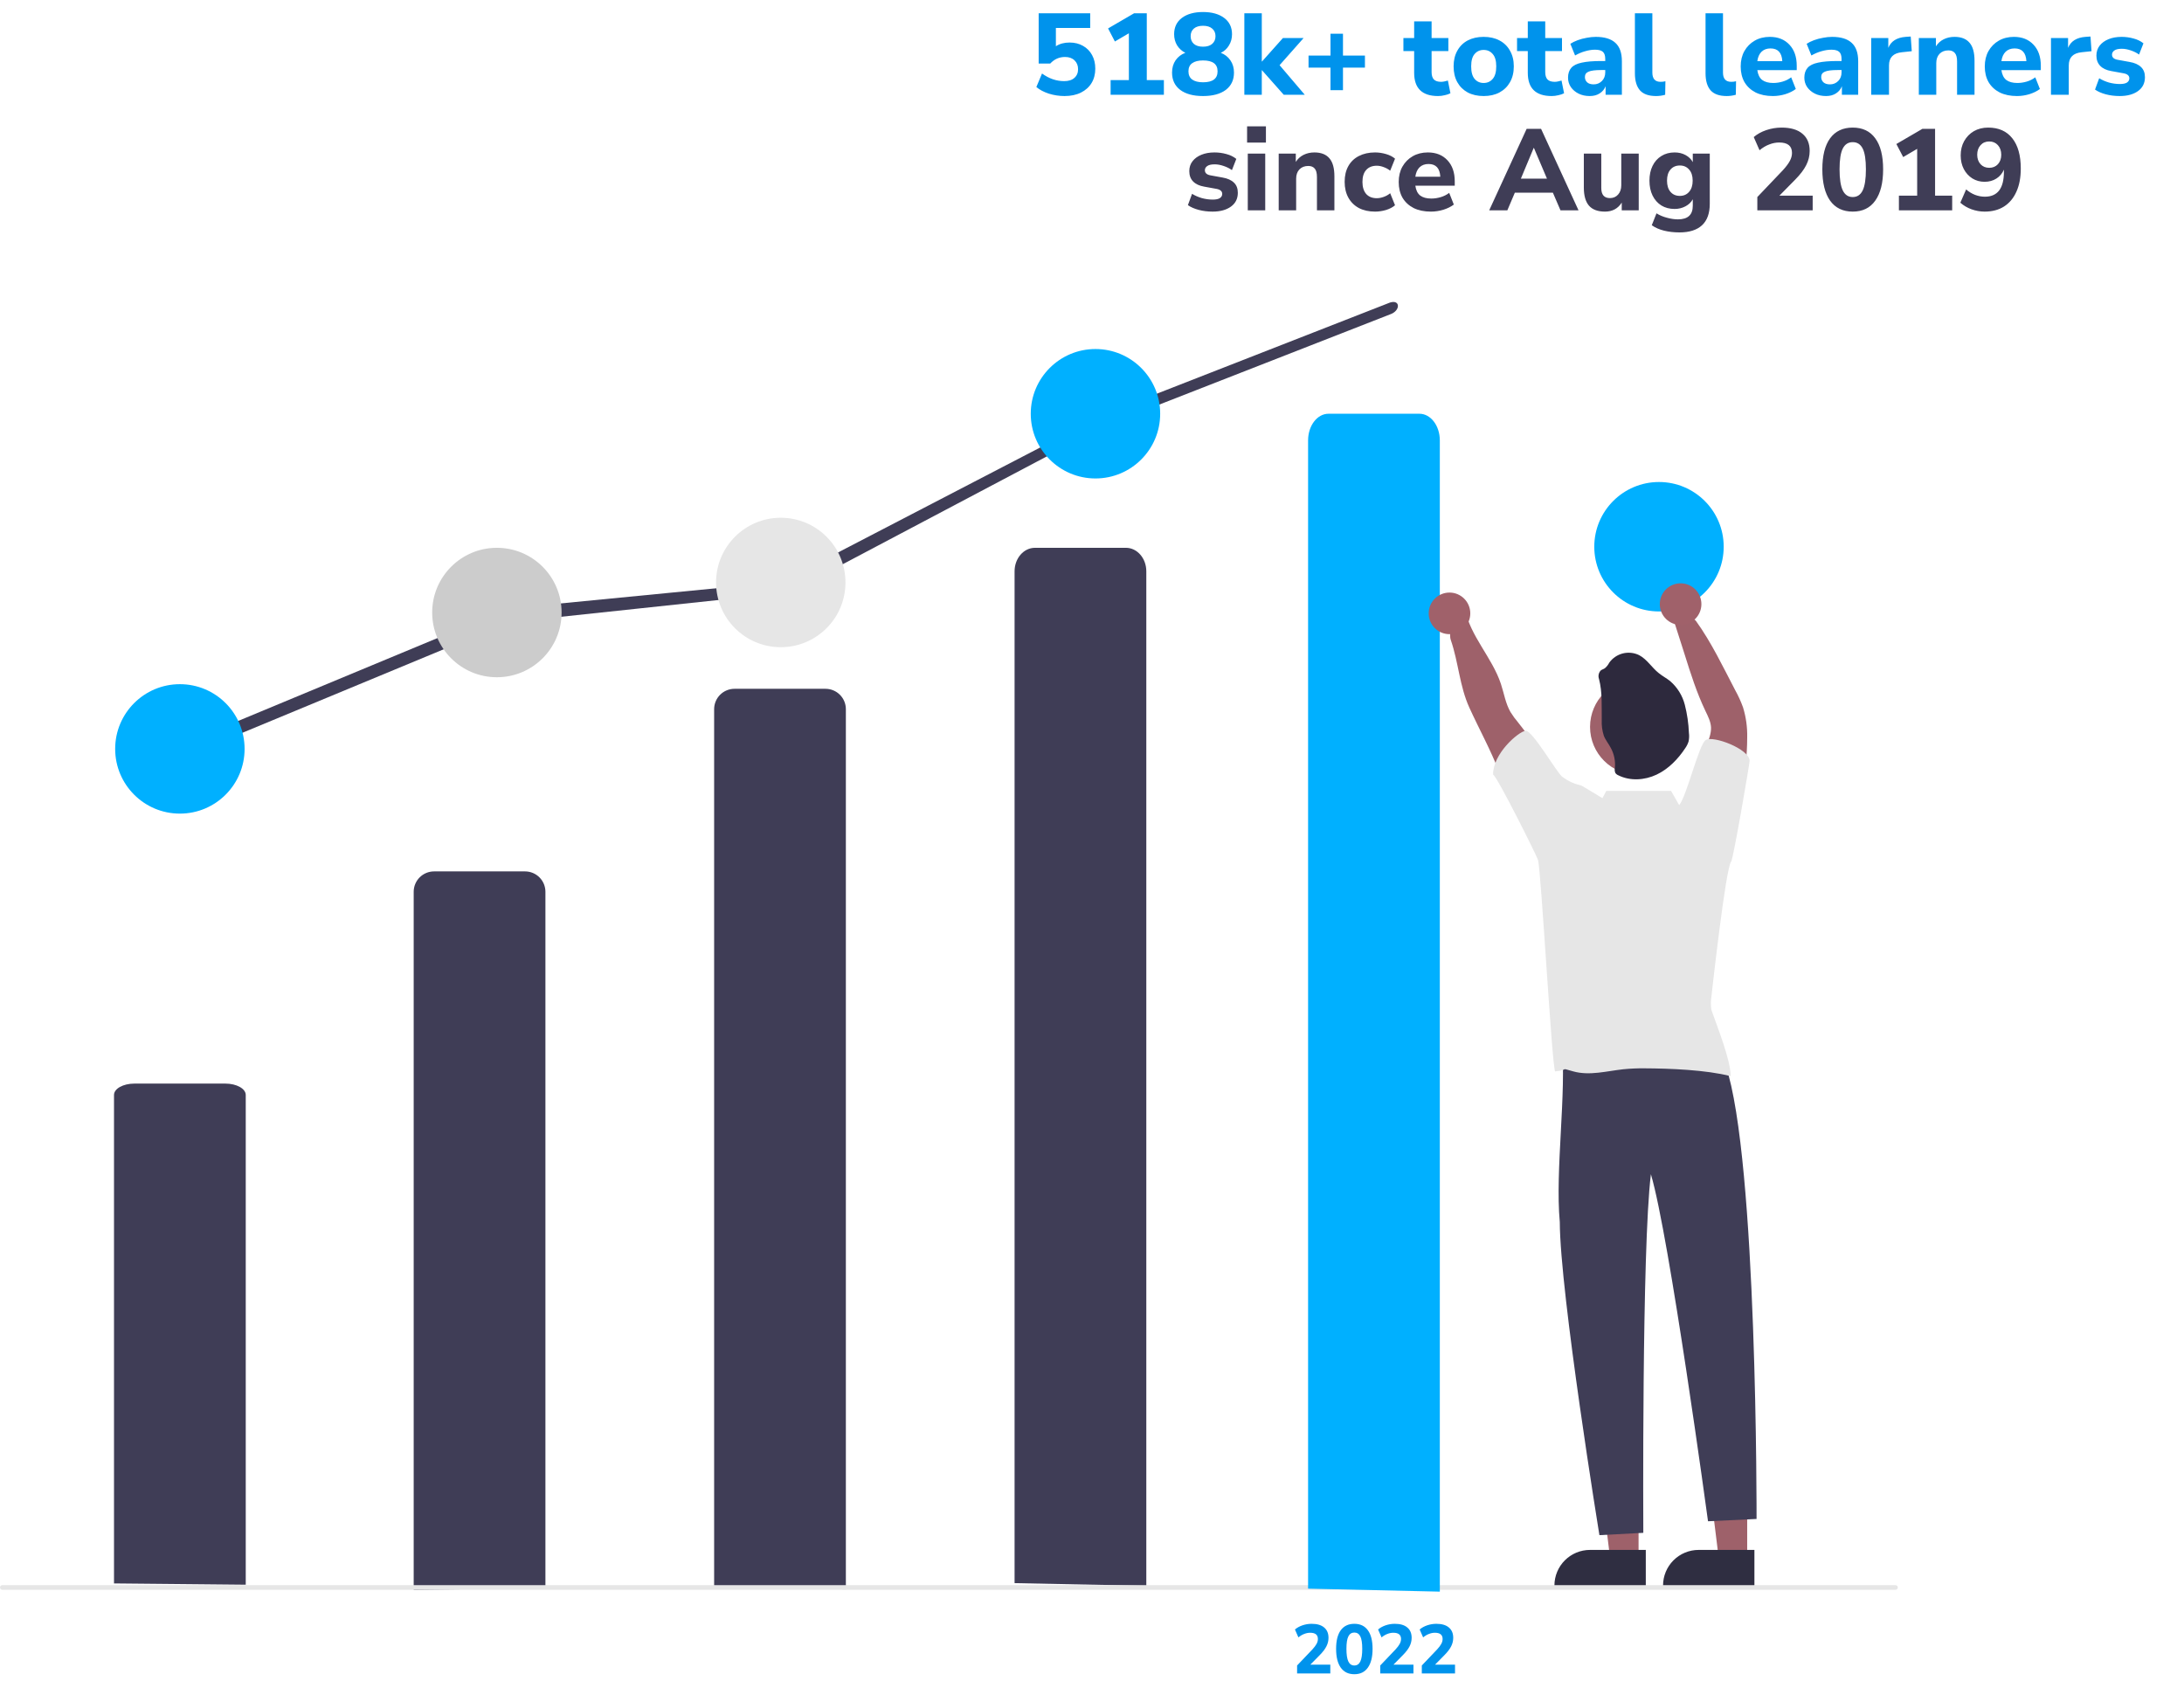
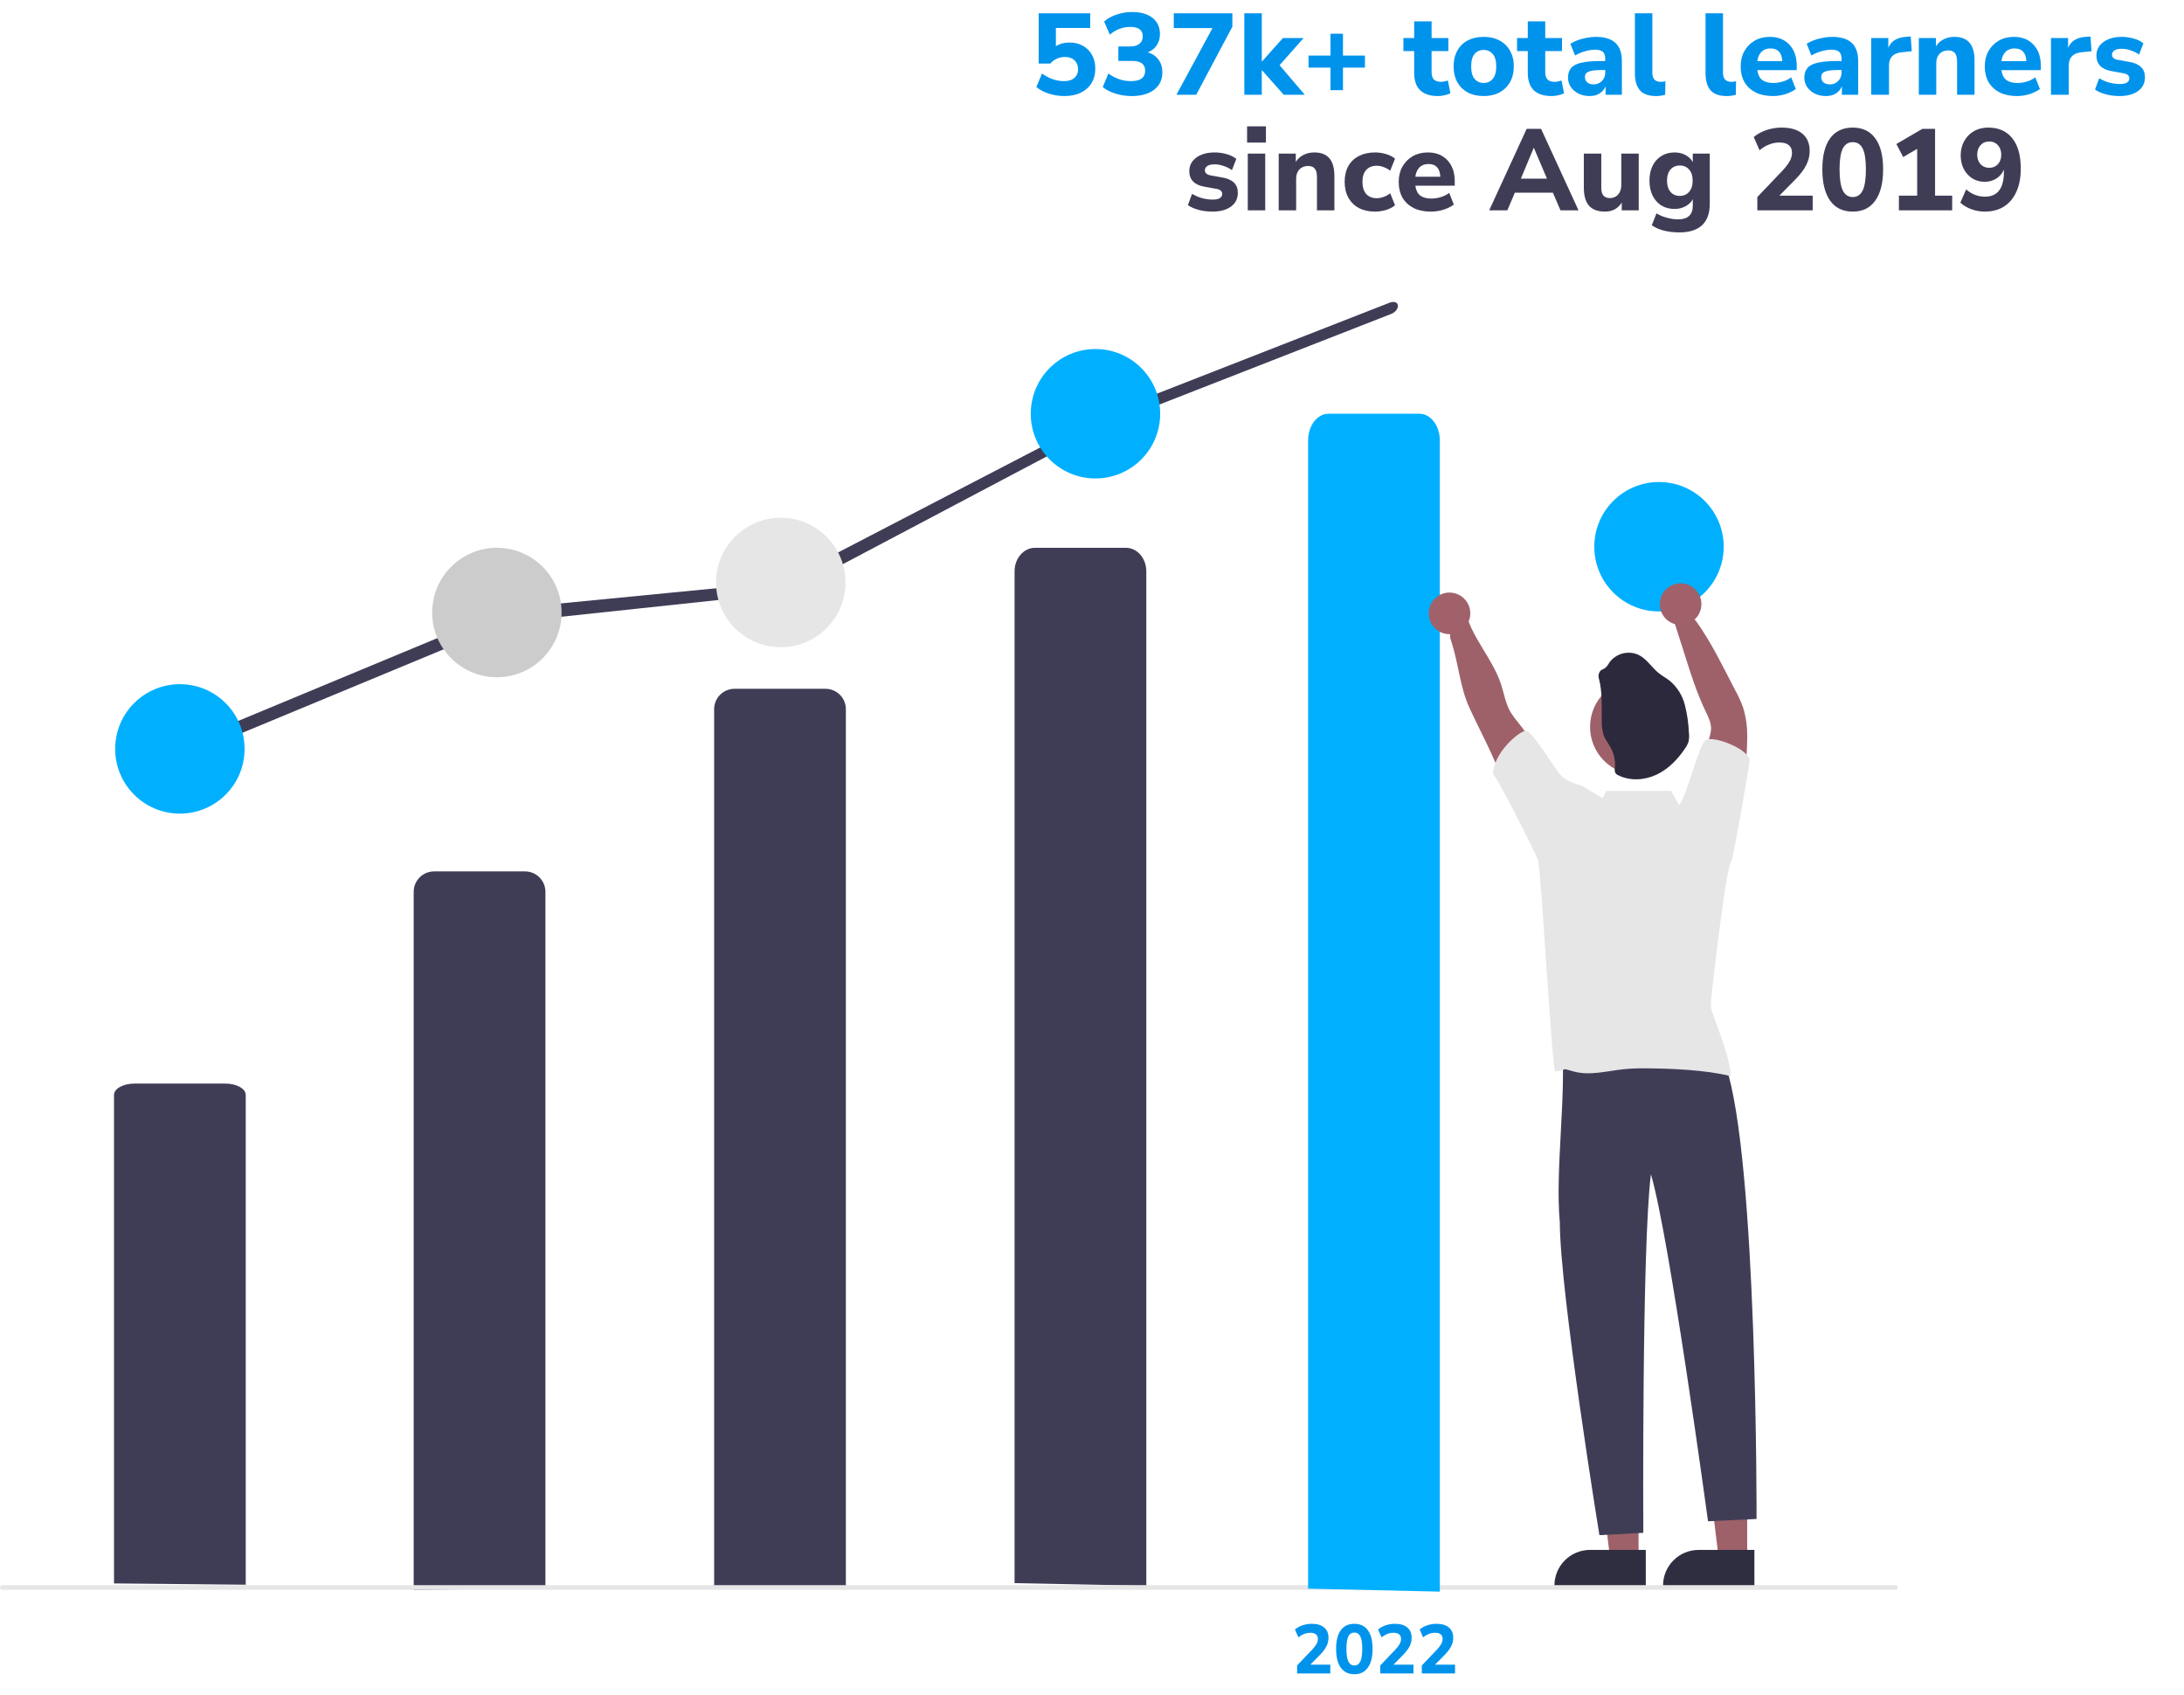
<svg xmlns="http://www.w3.org/2000/svg" width="945" height="733" viewBox="0 0 945 733" fill="none">
-   <path d="M460.624 41.55C458.291 41.55 456.008 41.2 453.774 40.5C451.574 39.767 449.791 38.817 448.424 37.65L450.874 31.8C453.874 34 457.074 35.1 460.474 35.1C462.374 35.1 463.841 34.633 464.874 33.7C465.941 32.767 466.474 31.517 466.474 29.95C466.474 28.35 465.958 27.067 464.924 26.1C463.924 25.133 462.558 24.65 460.824 24.65C458.324 24.65 456.191 25.6 454.424 27.5H449.424V5.75H471.724V12.1H456.874V20C458.508 18.933 460.474 18.4 462.774 18.4C465.008 18.4 466.958 18.883 468.624 19.85C470.291 20.783 471.591 22.1 472.524 23.8C473.458 25.5 473.924 27.467 473.924 29.7C473.924 32.067 473.391 34.133 472.324 35.9C471.258 37.667 469.724 39.05 467.724 40.05C465.724 41.05 463.358 41.55 460.624 41.55ZM480.555 41V34.65H488.455V14.4L482.405 17.95L479.455 12.3L490.705 5.75H496.205V34.65H503.605V41H480.555ZM520.535 41.55C516.335 41.55 513.052 40.667 510.685 38.9C508.318 37.1 507.135 34.6 507.135 31.4C507.135 29.333 507.652 27.55 508.685 26.05C509.752 24.55 511.152 23.483 512.885 22.85C511.418 22.117 510.235 21.05 509.335 19.65C508.468 18.217 508.035 16.6 508.035 14.8C508.035 11.8 509.152 9.45 511.385 7.75C513.652 6.05 516.702 5.2 520.535 5.2C524.368 5.2 527.418 6.05 529.685 7.75C531.952 9.45 533.085 11.8 533.085 14.8C533.085 16.633 532.635 18.267 531.735 19.7C530.868 21.133 529.702 22.183 528.235 22.85C529.968 23.517 531.352 24.6 532.385 26.1C533.418 27.6 533.935 29.367 533.935 31.4C533.935 34.6 532.752 37.1 530.385 38.9C528.018 40.667 524.735 41.55 520.535 41.55ZM520.535 20.2C522.235 20.2 523.552 19.8 524.485 19C525.452 18.167 525.935 17.05 525.935 15.65C525.935 14.25 525.452 13.15 524.485 12.35C523.552 11.55 522.235 11.15 520.535 11.15C518.835 11.15 517.518 11.55 516.585 12.35C515.652 13.15 515.185 14.25 515.185 15.65C515.185 17.05 515.652 18.167 516.585 19C517.518 19.8 518.835 20.2 520.535 20.2ZM520.535 35.6C524.735 35.6 526.835 34.017 526.835 30.85C526.835 27.717 524.735 26.15 520.535 26.15C518.502 26.15 516.935 26.55 515.835 27.35C514.768 28.117 514.235 29.283 514.235 30.85C514.235 32.417 514.768 33.6 515.835 34.4C516.935 35.2 518.502 35.6 520.535 35.6ZM538.416 41V5.75H545.966V26.6H546.066L555.116 16.45H564.066L553.666 28.2L564.566 41H555.466L546.066 30.4H545.966V41H538.416ZM575.696 39V29.25H566.196V24.05H575.696V14.6H581.096V24.05H590.596V29.25H581.096V39H575.696ZM622.243 41.55C615.343 41.55 611.893 38.2 611.893 31.5V22.1H607.243V16.45H611.893V9.25H619.443V16.45H626.693V22.1H619.443V31.2C619.443 32.6 619.76 33.65 620.393 34.35C621.06 35.05 622.11 35.4 623.543 35.4C623.976 35.4 624.426 35.35 624.893 35.25C625.393 35.15 625.926 35.017 626.493 34.85L627.593 40.35C626.893 40.717 626.06 41 625.093 41.2C624.126 41.433 623.176 41.55 622.243 41.55ZM641.964 41.55C639.33 41.55 637.03 41.033 635.064 40C633.13 38.933 631.63 37.45 630.564 35.55C629.497 33.617 628.964 31.333 628.964 28.7C628.964 26.1 629.497 23.85 630.564 21.95C631.63 20.017 633.13 18.533 635.064 17.5C637.03 16.467 639.33 15.95 641.964 15.95C644.597 15.95 646.88 16.467 648.814 17.5C650.78 18.533 652.297 20.017 653.364 21.95C654.464 23.85 655.014 26.1 655.014 28.7C655.014 31.333 654.464 33.617 653.364 35.55C652.297 37.45 650.78 38.933 648.814 40C646.88 41.033 644.597 41.55 641.964 41.55ZM641.964 35.9C643.564 35.9 644.864 35.317 645.864 34.15C646.897 32.983 647.414 31.167 647.414 28.7C647.414 26.267 646.897 24.483 645.864 23.35C644.864 22.183 643.564 21.6 641.964 21.6C640.364 21.6 639.064 22.183 638.064 23.35C637.064 24.483 636.564 26.267 636.564 28.7C636.564 31.167 637.064 32.983 638.064 34.15C639.064 35.317 640.364 35.9 641.964 35.9ZM671.413 41.55C664.513 41.55 661.063 38.2 661.063 31.5V22.1H656.413V16.45H661.063V9.25H668.613V16.45H675.863V22.1H668.613V31.2C668.613 32.6 668.93 33.65 669.563 34.35C670.23 35.05 671.28 35.4 672.713 35.4C673.146 35.4 673.596 35.35 674.063 35.25C674.563 35.15 675.096 35.017 675.663 34.85L676.763 40.35C676.063 40.717 675.23 41 674.263 41.2C673.296 41.433 672.346 41.55 671.413 41.55ZM687.878 41.55C686.044 41.55 684.428 41.2 683.028 40.5C681.628 39.8 680.511 38.85 679.678 37.65C678.878 36.45 678.478 35.1 678.478 33.6C678.478 31.833 678.944 30.417 679.878 29.35C680.811 28.283 682.328 27.533 684.428 27.1C686.528 26.633 689.311 26.4 692.778 26.4H694.578V25.55C694.578 24.083 694.244 23.05 693.578 22.45C692.911 21.817 691.778 21.5 690.178 21.5C688.844 21.5 687.428 21.717 685.928 22.15C684.461 22.55 682.994 23.167 681.528 24L679.478 18.95C680.344 18.383 681.394 17.867 682.628 17.4C683.894 16.933 685.211 16.583 686.578 16.35C687.944 16.083 689.244 15.95 690.478 15.95C694.278 15.95 697.111 16.817 698.978 18.55C700.844 20.25 701.778 22.9 701.778 26.5V41H694.728V37.3C694.228 38.6 693.378 39.633 692.178 40.4C691.011 41.167 689.578 41.55 687.878 41.55ZM689.578 36.5C690.978 36.5 692.161 36.017 693.128 35.05C694.094 34.083 694.578 32.833 694.578 31.3V30.3H692.828C690.261 30.3 688.444 30.533 687.378 31C686.311 31.433 685.778 32.2 685.778 33.3C685.778 34.233 686.094 35 686.728 35.6C687.394 36.2 688.344 36.5 689.578 36.5ZM716.56 41.55C713.393 41.55 711.076 40.733 709.61 39.1C708.143 37.433 707.41 34.967 707.41 31.7V5.75H714.96V31.4C714.96 34.067 716.143 35.4 718.51 35.4C718.876 35.4 719.226 35.383 719.56 35.35C719.926 35.317 720.276 35.25 720.61 35.15L720.51 41C719.243 41.367 717.926 41.55 716.56 41.55ZM747.126 41.55C743.96 41.55 741.643 40.733 740.176 39.1C738.71 37.433 737.976 34.967 737.976 31.7V5.75H745.526V31.4C745.526 34.067 746.71 35.4 749.076 35.4C749.443 35.4 749.793 35.383 750.126 35.35C750.493 35.317 750.843 35.25 751.176 35.15L751.076 41C749.81 41.367 748.493 41.55 747.126 41.55ZM767.132 41.55C764.232 41.55 761.732 41.033 759.632 40C757.566 38.933 755.966 37.45 754.832 35.55C753.732 33.617 753.182 31.35 753.182 28.75C753.182 26.217 753.716 24 754.782 22.1C755.882 20.167 757.366 18.667 759.232 17.6C761.132 16.5 763.316 15.95 765.782 15.95C769.349 15.95 772.182 17.083 774.282 19.35C776.382 21.583 777.432 24.617 777.432 28.45V30.35H760.382C760.649 32.283 761.349 33.7 762.482 34.6C763.649 35.467 765.249 35.9 767.282 35.9C768.616 35.9 769.966 35.7 771.332 35.3C772.699 34.9 773.932 34.283 775.032 33.45L777.032 38.5C775.799 39.433 774.282 40.183 772.482 40.75C770.716 41.283 768.932 41.55 767.132 41.55ZM766.082 20.95C764.482 20.95 763.182 21.433 762.182 22.4C761.216 23.367 760.616 24.717 760.382 26.45H771.182C770.982 22.783 769.282 20.95 766.082 20.95ZM790.124 41.55C788.29 41.55 786.674 41.2 785.274 40.5C783.874 39.8 782.757 38.85 781.924 37.65C781.124 36.45 780.724 35.1 780.724 33.6C780.724 31.833 781.19 30.417 782.124 29.35C783.057 28.283 784.574 27.533 786.674 27.1C788.774 26.633 791.557 26.4 795.024 26.4H796.824V25.55C796.824 24.083 796.49 23.05 795.824 22.45C795.157 21.817 794.024 21.5 792.424 21.5C791.09 21.5 789.674 21.717 788.174 22.15C786.707 22.55 785.24 23.167 783.774 24L781.724 18.95C782.59 18.383 783.64 17.867 784.874 17.4C786.14 16.933 787.457 16.583 788.824 16.35C790.19 16.083 791.49 15.95 792.724 15.95C796.524 15.95 799.357 16.817 801.224 18.55C803.09 20.25 804.024 22.9 804.024 26.5V41H796.974V37.3C796.474 38.6 795.624 39.633 794.424 40.4C793.257 41.167 791.824 41.55 790.124 41.55ZM791.824 36.5C793.224 36.5 794.407 36.017 795.374 35.05C796.34 34.083 796.824 32.833 796.824 31.3V30.3H795.074C792.507 30.3 790.69 30.533 789.624 31C788.557 31.433 788.024 32.2 788.024 33.3C788.024 34.233 788.34 35 788.974 35.6C789.64 36.2 790.59 36.5 791.824 36.5ZM809.656 41V16.45H817.056V20.7C818.223 17.833 820.723 16.25 824.556 15.95L826.756 15.8L827.206 22.15L822.956 22.6C819.223 22.967 817.356 24.867 817.356 28.3V41H809.656ZM830.261 41V16.45H837.661V20.05C838.495 18.717 839.611 17.7 841.011 17C842.411 16.3 843.978 15.95 845.711 15.95C848.611 15.95 850.778 16.8 852.211 18.5C853.645 20.167 854.361 22.75 854.361 26.25V41H846.811V26.6C846.811 24.9 846.495 23.683 845.861 22.95C845.228 22.183 844.295 21.8 843.061 21.8C841.461 21.8 840.178 22.3 839.211 23.3C838.278 24.3 837.811 25.633 837.811 27.3V41H830.261ZM872.748 41.55C869.848 41.55 867.348 41.033 865.248 40C863.181 38.933 861.581 37.45 860.448 35.55C859.348 33.617 858.798 31.35 858.798 28.75C858.798 26.217 859.331 24 860.398 22.1C861.498 20.167 862.981 18.667 864.848 17.6C866.748 16.5 868.931 15.95 871.398 15.95C874.964 15.95 877.798 17.083 879.898 19.35C881.998 21.583 883.048 24.617 883.048 28.45V30.35H865.998C866.264 32.283 866.964 33.7 868.098 34.6C869.264 35.467 870.864 35.9 872.898 35.9C874.231 35.9 875.581 35.7 876.948 35.3C878.314 34.9 879.548 34.283 880.648 33.45L882.648 38.5C881.414 39.433 879.898 40.183 878.098 40.75C876.331 41.283 874.548 41.55 872.748 41.55ZM871.698 20.95C870.098 20.95 868.798 21.433 867.798 22.4C866.831 23.367 866.231 24.717 865.998 26.45H876.798C876.598 22.783 874.898 20.95 871.698 20.95ZM887.439 41V16.45H894.839V20.7C896.006 17.833 898.506 16.25 902.339 15.95L904.539 15.8L904.989 22.15L900.739 22.6C897.006 22.967 895.139 24.867 895.139 28.3V41H887.439ZM917.2 41.55C915.034 41.55 913.017 41.3 911.15 40.8C909.284 40.3 907.734 39.617 906.5 38.75L908.3 33.85C909.534 34.617 910.934 35.233 912.5 35.7C914.1 36.133 915.684 36.35 917.25 36.35C918.65 36.35 919.684 36.133 920.35 35.7C921.017 35.233 921.35 34.633 921.35 33.9C921.35 32.733 920.5 32 918.8 31.7L913.55 30.75C911.45 30.383 909.85 29.633 908.75 28.5C907.65 27.367 907.1 25.883 907.1 24.05C907.1 22.383 907.567 20.95 908.5 19.75C909.434 18.55 910.717 17.617 912.35 16.95C913.984 16.283 915.867 15.95 918 15.95C919.767 15.95 921.484 16.183 923.15 16.65C924.817 17.083 926.25 17.783 927.45 18.75L925.55 23.6C924.55 22.867 923.35 22.267 921.95 21.8C920.584 21.333 919.3 21.1 918.1 21.1C916.6 21.1 915.517 21.35 914.85 21.85C914.184 22.317 913.85 22.917 913.85 23.65C913.85 24.817 914.634 25.55 916.2 25.85L921.45 26.8C923.617 27.167 925.267 27.9 926.4 29C927.534 30.067 928.1 31.533 928.1 33.4C928.1 35.967 927.1 37.967 925.1 39.4C923.1 40.833 920.467 41.55 917.2 41.55Z" fill="#0093EC" />
+   <path d="M460.624 41.55C458.291 41.55 456.008 41.2 453.774 40.5C451.574 39.767 449.791 38.817 448.424 37.65L450.874 31.8C453.874 34 457.074 35.1 460.474 35.1C462.374 35.1 463.841 34.633 464.874 33.7C465.941 32.767 466.474 31.517 466.474 29.95C466.474 28.35 465.958 27.067 464.924 26.1C463.924 25.133 462.558 24.65 460.824 24.65C458.324 24.65 456.191 25.6 454.424 27.5H449.424V5.75H471.724V12.1H456.874V20C458.508 18.933 460.474 18.4 462.774 18.4C465.008 18.4 466.958 18.883 468.624 19.85C470.291 20.783 471.591 22.1 472.524 23.8C473.458 25.5 473.924 27.467 473.924 29.7C473.924 32.067 473.391 34.133 472.324 35.9C471.258 37.667 469.724 39.05 467.724 40.05C465.724 41.05 463.358 41.55 460.624 41.55ZM489.705 41.55C487.238 41.55 484.888 41.2 482.655 40.5C480.421 39.8 478.588 38.85 477.155 37.65L479.605 31.8C482.571 34 485.838 35.1 489.405 35.1C493.471 35.1 495.505 33.583 495.505 30.55C495.505 27.75 493.605 26.35 489.805 26.35H483.905V20.1H489.055C490.721 20.1 492.038 19.717 493.005 18.95C493.971 18.183 494.455 17.117 494.455 15.75C494.455 13.017 492.671 11.65 489.105 11.65C485.771 11.65 482.805 12.767 480.205 15L477.755 9.3C479.221 8 481.021 7 483.155 6.3C485.288 5.567 487.505 5.2 489.805 5.2C493.605 5.2 496.571 6.05 498.705 7.75C500.838 9.45 501.905 11.783 501.905 14.75C501.905 16.583 501.438 18.2 500.505 19.6C499.571 21 498.271 22.017 496.605 22.65C498.605 23.217 500.155 24.267 501.255 25.8C502.388 27.3 502.955 29.117 502.955 31.25C502.955 34.45 501.771 36.967 499.405 38.8C497.038 40.633 493.805 41.55 489.705 41.55ZM509.035 41L524.635 12.15H507.885V5.75H533.235V11.55L517.585 41H509.035ZM538.416 41V5.75H545.966V26.6H546.066L555.116 16.45H564.066L553.666 28.2L564.566 41H555.466L546.066 30.4H545.966V41H538.416ZM575.696 39V29.25H566.196V24.05H575.696V14.6H581.096V24.05H590.596V29.25H581.096V39H575.696ZM622.243 41.55C615.343 41.55 611.893 38.2 611.893 31.5V22.1H607.243V16.45H611.893V9.25H619.443V16.45H626.693V22.1H619.443V31.2C619.443 32.6 619.76 33.65 620.393 34.35C621.06 35.05 622.11 35.4 623.543 35.4C623.976 35.4 624.426 35.35 624.893 35.25C625.393 35.15 625.926 35.017 626.493 34.85L627.593 40.35C626.893 40.717 626.06 41 625.093 41.2C624.126 41.433 623.176 41.55 622.243 41.55ZM641.964 41.55C639.33 41.55 637.03 41.033 635.064 40C633.13 38.933 631.63 37.45 630.564 35.55C629.497 33.617 628.964 31.333 628.964 28.7C628.964 26.1 629.497 23.85 630.564 21.95C631.63 20.017 633.13 18.533 635.064 17.5C637.03 16.467 639.33 15.95 641.964 15.95C644.597 15.95 646.88 16.467 648.814 17.5C650.78 18.533 652.297 20.017 653.364 21.95C654.464 23.85 655.014 26.1 655.014 28.7C655.014 31.333 654.464 33.617 653.364 35.55C652.297 37.45 650.78 38.933 648.814 40C646.88 41.033 644.597 41.55 641.964 41.55ZM641.964 35.9C643.564 35.9 644.864 35.317 645.864 34.15C646.897 32.983 647.414 31.167 647.414 28.7C647.414 26.267 646.897 24.483 645.864 23.35C644.864 22.183 643.564 21.6 641.964 21.6C640.364 21.6 639.064 22.183 638.064 23.35C637.064 24.483 636.564 26.267 636.564 28.7C636.564 31.167 637.064 32.983 638.064 34.15C639.064 35.317 640.364 35.9 641.964 35.9ZM671.413 41.55C664.513 41.55 661.063 38.2 661.063 31.5V22.1H656.413V16.45H661.063V9.25H668.613V16.45H675.863V22.1H668.613V31.2C668.613 32.6 668.93 33.65 669.563 34.35C670.23 35.05 671.28 35.4 672.713 35.4C673.146 35.4 673.596 35.35 674.063 35.25C674.563 35.15 675.096 35.017 675.663 34.85L676.763 40.35C676.063 40.717 675.23 41 674.263 41.2C673.296 41.433 672.346 41.55 671.413 41.55ZM687.878 41.55C686.044 41.55 684.428 41.2 683.028 40.5C681.628 39.8 680.511 38.85 679.678 37.65C678.878 36.45 678.478 35.1 678.478 33.6C678.478 31.833 678.944 30.417 679.878 29.35C680.811 28.283 682.328 27.533 684.428 27.1C686.528 26.633 689.311 26.4 692.778 26.4H694.578V25.55C694.578 24.083 694.244 23.05 693.578 22.45C692.911 21.817 691.778 21.5 690.178 21.5C688.844 21.5 687.428 21.717 685.928 22.15C684.461 22.55 682.994 23.167 681.528 24L679.478 18.95C680.344 18.383 681.394 17.867 682.628 17.4C683.894 16.933 685.211 16.583 686.578 16.35C687.944 16.083 689.244 15.95 690.478 15.95C694.278 15.95 697.111 16.817 698.978 18.55C700.844 20.25 701.778 22.9 701.778 26.5V41H694.728V37.3C694.228 38.6 693.378 39.633 692.178 40.4C691.011 41.167 689.578 41.55 687.878 41.55ZM689.578 36.5C690.978 36.5 692.161 36.017 693.128 35.05C694.094 34.083 694.578 32.833 694.578 31.3V30.3H692.828C690.261 30.3 688.444 30.533 687.378 31C686.311 31.433 685.778 32.2 685.778 33.3C685.778 34.233 686.094 35 686.728 35.6C687.394 36.2 688.344 36.5 689.578 36.5ZM716.56 41.55C713.393 41.55 711.076 40.733 709.61 39.1C708.143 37.433 707.41 34.967 707.41 31.7V5.75H714.96V31.4C714.96 34.067 716.143 35.4 718.51 35.4C718.876 35.4 719.226 35.383 719.56 35.35C719.926 35.317 720.276 35.25 720.61 35.15L720.51 41C719.243 41.367 717.926 41.55 716.56 41.55ZM747.126 41.55C743.96 41.55 741.643 40.733 740.176 39.1C738.71 37.433 737.976 34.967 737.976 31.7V5.75H745.526V31.4C745.526 34.067 746.71 35.4 749.076 35.4C749.443 35.4 749.793 35.383 750.126 35.35C750.493 35.317 750.843 35.25 751.176 35.15L751.076 41C749.81 41.367 748.493 41.55 747.126 41.55ZM767.132 41.55C764.232 41.55 761.732 41.033 759.632 40C757.566 38.933 755.966 37.45 754.832 35.55C753.732 33.617 753.182 31.35 753.182 28.75C753.182 26.217 753.716 24 754.782 22.1C755.882 20.167 757.366 18.667 759.232 17.6C761.132 16.5 763.316 15.95 765.782 15.95C769.349 15.95 772.182 17.083 774.282 19.35C776.382 21.583 777.432 24.617 777.432 28.45V30.35H760.382C760.649 32.283 761.349 33.7 762.482 34.6C763.649 35.467 765.249 35.9 767.282 35.9C768.616 35.9 769.966 35.7 771.332 35.3C772.699 34.9 773.932 34.283 775.032 33.45L777.032 38.5C775.799 39.433 774.282 40.183 772.482 40.75C770.716 41.283 768.932 41.55 767.132 41.55ZM766.082 20.95C764.482 20.95 763.182 21.433 762.182 22.4C761.216 23.367 760.616 24.717 760.382 26.45H771.182C770.982 22.783 769.282 20.95 766.082 20.95ZM790.124 41.55C788.29 41.55 786.674 41.2 785.274 40.5C783.874 39.8 782.757 38.85 781.924 37.65C781.124 36.45 780.724 35.1 780.724 33.6C780.724 31.833 781.19 30.417 782.124 29.35C783.057 28.283 784.574 27.533 786.674 27.1C788.774 26.633 791.557 26.4 795.024 26.4H796.824V25.55C796.824 24.083 796.49 23.05 795.824 22.45C795.157 21.817 794.024 21.5 792.424 21.5C791.09 21.5 789.674 21.717 788.174 22.15C786.707 22.55 785.24 23.167 783.774 24L781.724 18.95C782.59 18.383 783.64 17.867 784.874 17.4C786.14 16.933 787.457 16.583 788.824 16.35C790.19 16.083 791.49 15.95 792.724 15.95C796.524 15.95 799.357 16.817 801.224 18.55C803.09 20.25 804.024 22.9 804.024 26.5V41H796.974V37.3C796.474 38.6 795.624 39.633 794.424 40.4C793.257 41.167 791.824 41.55 790.124 41.55ZM791.824 36.5C793.224 36.5 794.407 36.017 795.374 35.05C796.34 34.083 796.824 32.833 796.824 31.3V30.3H795.074C792.507 30.3 790.69 30.533 789.624 31C788.557 31.433 788.024 32.2 788.024 33.3C788.024 34.233 788.34 35 788.974 35.6C789.64 36.2 790.59 36.5 791.824 36.5ZM809.656 41V16.45H817.056V20.7C818.223 17.833 820.723 16.25 824.556 15.95L826.756 15.8L827.206 22.15L822.956 22.6C819.223 22.967 817.356 24.867 817.356 28.3V41H809.656ZM830.261 41V16.45H837.661V20.05C838.495 18.717 839.611 17.7 841.011 17C842.411 16.3 843.978 15.95 845.711 15.95C848.611 15.95 850.778 16.8 852.211 18.5C853.645 20.167 854.361 22.75 854.361 26.25V41H846.811V26.6C846.811 24.9 846.495 23.683 845.861 22.95C845.228 22.183 844.295 21.8 843.061 21.8C841.461 21.8 840.178 22.3 839.211 23.3C838.278 24.3 837.811 25.633 837.811 27.3V41H830.261ZM872.748 41.55C869.848 41.55 867.348 41.033 865.248 40C863.181 38.933 861.581 37.45 860.448 35.55C859.348 33.617 858.798 31.35 858.798 28.75C858.798 26.217 859.331 24 860.398 22.1C861.498 20.167 862.981 18.667 864.848 17.6C866.748 16.5 868.931 15.95 871.398 15.95C874.964 15.95 877.798 17.083 879.898 19.35C881.998 21.583 883.048 24.617 883.048 28.45V30.35H865.998C866.264 32.283 866.964 33.7 868.098 34.6C869.264 35.467 870.864 35.9 872.898 35.9C874.231 35.9 875.581 35.7 876.948 35.3C878.314 34.9 879.548 34.283 880.648 33.45L882.648 38.5C881.414 39.433 879.898 40.183 878.098 40.75C876.331 41.283 874.548 41.55 872.748 41.55ZM871.698 20.95C870.098 20.95 868.798 21.433 867.798 22.4C866.831 23.367 866.231 24.717 865.998 26.45H876.798C876.598 22.783 874.898 20.95 871.698 20.95ZM887.439 41V16.45H894.839V20.7C896.006 17.833 898.506 16.25 902.339 15.95L904.539 15.8L904.989 22.15L900.739 22.6C897.006 22.967 895.139 24.867 895.139 28.3V41H887.439ZM917.2 41.55C915.034 41.55 913.017 41.3 911.15 40.8C909.284 40.3 907.734 39.617 906.5 38.75L908.3 33.85C909.534 34.617 910.934 35.233 912.5 35.7C914.1 36.133 915.684 36.35 917.25 36.35C918.65 36.35 919.684 36.133 920.35 35.7C921.017 35.233 921.35 34.633 921.35 33.9C921.35 32.733 920.5 32 918.8 31.7L913.55 30.75C911.45 30.383 909.85 29.633 908.75 28.5C907.65 27.367 907.1 25.883 907.1 24.05C907.1 22.383 907.567 20.95 908.5 19.75C909.434 18.55 910.717 17.617 912.35 16.95C913.984 16.283 915.867 15.95 918 15.95C919.767 15.95 921.484 16.183 923.15 16.65C924.817 17.083 926.25 17.783 927.45 18.75L925.55 23.6C924.55 22.867 923.35 22.267 921.95 21.8C920.584 21.333 919.3 21.1 918.1 21.1C916.6 21.1 915.517 21.35 914.85 21.85C914.184 22.317 913.85 22.917 913.85 23.65C913.85 24.817 914.634 25.55 916.2 25.85L921.45 26.8C923.617 27.167 925.267 27.9 926.4 29C927.534 30.067 928.1 31.533 928.1 33.4C928.1 35.967 927.1 37.967 925.1 39.4C923.1 40.833 920.467 41.55 917.2 41.55Z" fill="#0093EC" />
  <path d="M524.696 91.55C522.529 91.55 520.512 91.3 518.646 90.8C516.779 90.3 515.229 89.617 513.996 88.75L515.796 83.85C517.029 84.617 518.429 85.233 519.996 85.7C521.596 86.133 523.179 86.35 524.746 86.35C526.146 86.35 527.179 86.133 527.846 85.7C528.512 85.233 528.846 84.633 528.846 83.9C528.846 82.733 527.996 82 526.296 81.7L521.046 80.75C518.946 80.383 517.346 79.633 516.246 78.5C515.146 77.367 514.596 75.883 514.596 74.05C514.596 72.383 515.062 70.95 515.996 69.75C516.929 68.55 518.212 67.617 519.846 66.95C521.479 66.283 523.362 65.95 525.496 65.95C527.262 65.95 528.979 66.183 530.646 66.65C532.312 67.083 533.746 67.783 534.946 68.75L533.046 73.6C532.046 72.867 530.846 72.267 529.446 71.8C528.079 71.333 526.796 71.1 525.596 71.1C524.096 71.1 523.012 71.35 522.346 71.85C521.679 72.317 521.346 72.917 521.346 73.65C521.346 74.817 522.129 75.55 523.696 75.85L528.946 76.8C531.112 77.167 532.762 77.9 533.896 79C535.029 80.067 535.596 81.533 535.596 83.4C535.596 85.967 534.596 87.967 532.596 89.4C530.596 90.833 527.962 91.55 524.696 91.55ZM539.605 61.7V54.65H547.755V61.7H539.605ZM539.905 91V66.45H547.455V91H539.905ZM553.284 91V66.45H560.684V70.05C561.517 68.717 562.634 67.7 564.034 67C565.434 66.3 567 65.95 568.734 65.95C571.634 65.95 573.8 66.8 575.234 68.5C576.667 70.167 577.384 72.75 577.384 76.25V91H569.834V76.6C569.834 74.9 569.517 73.683 568.884 72.95C568.25 72.183 567.317 71.8 566.084 71.8C564.484 71.8 563.2 72.3 562.234 73.3C561.3 74.3 560.834 75.633 560.834 77.3V91H553.284ZM594.97 91.55C592.303 91.55 589.97 91.033 587.97 90C586.003 88.933 584.487 87.433 583.42 85.5C582.353 83.567 581.82 81.283 581.82 78.65C581.82 76.017 582.353 73.75 583.42 71.85C584.487 69.95 586.003 68.5 587.97 67.5C589.97 66.467 592.303 65.95 594.97 65.95C596.537 65.95 598.12 66.183 599.72 66.65C601.32 67.117 602.62 67.783 603.62 68.65L601.52 73.85C600.687 73.183 599.753 72.667 598.72 72.3C597.687 71.9 596.687 71.7 595.72 71.7C593.753 71.7 592.22 72.317 591.12 73.55C590.053 74.75 589.52 76.467 589.52 78.7C589.52 80.9 590.053 82.633 591.12 83.9C592.22 85.133 593.753 85.75 595.72 85.75C596.653 85.75 597.637 85.567 598.67 85.2C599.737 84.833 600.687 84.3 601.52 83.6L603.62 88.8C602.62 89.667 601.32 90.35 599.72 90.85C598.12 91.317 596.537 91.55 594.97 91.55ZM619.159 91.55C616.259 91.55 613.759 91.033 611.659 90C609.592 88.933 607.992 87.45 606.859 85.55C605.759 83.617 605.209 81.35 605.209 78.75C605.209 76.217 605.742 74 606.809 72.1C607.909 70.167 609.392 68.667 611.259 67.6C613.159 66.5 615.342 65.95 617.809 65.95C621.375 65.95 624.209 67.083 626.309 69.35C628.409 71.583 629.459 74.617 629.459 78.45V80.35H612.409C612.675 82.283 613.375 83.7 614.509 84.6C615.675 85.467 617.275 85.9 619.309 85.9C620.642 85.9 621.992 85.7 623.359 85.3C624.725 84.9 625.959 84.283 627.059 83.45L629.059 88.5C627.825 89.433 626.309 90.183 624.509 90.75C622.742 91.283 620.959 91.55 619.159 91.55ZM618.109 70.95C616.509 70.95 615.209 71.433 614.209 72.4C613.242 73.367 612.642 74.717 612.409 76.45H623.209C623.009 72.783 621.309 70.95 618.109 70.95ZM644.366 91L660.566 55.75H666.816L683.016 91H675.216L671.916 83.35H655.466L652.216 91H644.366ZM663.616 64L658.066 77.3H669.366L663.716 64H663.616ZM694.463 91.55C691.329 91.55 689.013 90.683 687.513 88.95C686.046 87.217 685.313 84.617 685.313 81.15V66.45H692.863V81.35C692.863 84.25 694.113 85.7 696.613 85.7C698.046 85.7 699.213 85.2 700.113 84.2C701.046 83.167 701.513 81.817 701.513 80.15V66.45H709.063V91H701.713V87.65C700.079 90.25 697.663 91.55 694.463 91.55ZM726.705 100.55C724.338 100.55 722.122 100.3 720.055 99.8C718.022 99.3 716.238 98.517 714.705 97.45L716.755 92.3C718.088 93.133 719.588 93.767 721.255 94.2C722.955 94.667 724.555 94.9 726.055 94.9C730.322 94.9 732.455 92.933 732.455 89V86.2C731.788 87.467 730.738 88.483 729.305 89.25C727.872 90.017 726.305 90.4 724.605 90.4C722.405 90.4 720.488 89.9 718.855 88.9C717.222 87.867 715.955 86.433 715.055 84.6C714.155 82.767 713.705 80.617 713.705 78.15C713.705 75.717 714.155 73.583 715.055 71.75C715.955 69.917 717.222 68.5 718.855 67.5C720.488 66.467 722.405 65.95 724.605 65.95C726.372 65.95 727.955 66.333 729.355 67.1C730.755 67.867 731.788 68.883 732.455 70.15V66.45H739.805V88.15C739.805 92.283 738.688 95.383 736.455 97.45C734.222 99.517 730.972 100.55 726.705 100.55ZM726.855 84.75C728.522 84.75 729.855 84.167 730.855 83C731.888 81.833 732.405 80.217 732.405 78.15C732.405 76.083 731.888 74.483 730.855 73.35C729.855 72.183 728.522 71.6 726.855 71.6C725.155 71.6 723.805 72.183 722.805 73.35C721.805 74.483 721.305 76.083 721.305 78.15C721.305 80.217 721.805 81.833 722.805 83C723.805 84.167 725.155 84.75 726.855 84.75ZM760.383 91V85.25L771.433 73.65C772.833 72.117 773.833 70.783 774.433 69.65C775.066 68.483 775.383 67.317 775.383 66.15C775.383 63.15 773.533 61.65 769.833 61.65C768.399 61.65 766.966 61.933 765.533 62.5C764.099 63.033 762.699 63.867 761.333 65L758.833 59.3C760.299 58.033 762.099 57.033 764.233 56.3C766.399 55.567 768.616 55.2 770.883 55.2C774.816 55.2 777.816 56.083 779.883 57.85C781.983 59.583 783.033 62.067 783.033 65.3C783.033 67.433 782.533 69.483 781.533 71.45C780.566 73.383 778.966 75.483 776.733 77.75L769.933 84.65H784.333V91H760.383ZM801.663 91.55C797.396 91.55 794.13 89.967 791.863 86.8C789.63 83.633 788.513 79.117 788.513 73.25C788.513 67.383 789.63 62.917 791.863 59.85C794.13 56.75 797.396 55.2 801.663 55.2C805.93 55.2 809.18 56.75 811.413 59.85C813.68 62.917 814.813 67.383 814.813 73.25C814.813 79.117 813.68 83.633 811.413 86.8C809.18 89.967 805.93 91.55 801.663 91.55ZM801.663 85.25C803.596 85.25 805.03 84.3 805.963 82.4C806.896 80.467 807.363 77.417 807.363 73.25C807.363 69.083 806.896 66.083 805.963 64.25C805.03 62.417 803.596 61.5 801.663 61.5C799.73 61.5 798.296 62.417 797.363 64.25C796.43 66.083 795.963 69.083 795.963 73.25C795.963 77.417 796.43 80.467 797.363 82.4C798.296 84.3 799.73 85.25 801.663 85.25ZM821.644 91V84.65H829.544V64.4L823.494 67.95L820.544 62.3L831.794 55.75H837.294V84.65H844.694V91H821.644ZM858.724 91.55C856.824 91.55 854.941 91.217 853.074 90.55C851.241 89.883 849.624 88.933 848.224 87.7L850.724 81.95C851.924 82.983 853.207 83.767 854.574 84.3C855.974 84.833 857.391 85.1 858.824 85.1C864.324 85.1 867.074 81.517 867.074 74.35V73.4C866.374 75.033 865.291 76.317 863.824 77.25C862.357 78.183 860.657 78.65 858.724 78.65C856.757 78.65 854.991 78.167 853.424 77.2C851.857 76.2 850.624 74.85 849.724 73.15C848.824 71.417 848.374 69.45 848.374 67.25C848.374 64.917 848.874 62.85 849.874 61.05C850.907 59.217 852.307 57.783 854.074 56.75C855.874 55.717 857.941 55.2 860.274 55.2C864.807 55.2 868.291 56.75 870.724 59.85C873.157 62.917 874.374 67.267 874.374 72.9C874.374 76.833 873.741 80.183 872.474 82.95C871.241 85.717 869.457 87.85 867.124 89.35C864.791 90.817 861.991 91.55 858.724 91.55ZM860.724 72.6C862.257 72.6 863.507 72.083 864.474 71.05C865.441 69.983 865.924 68.617 865.924 66.95C865.924 65.25 865.441 63.867 864.474 62.8C863.507 61.733 862.257 61.2 860.724 61.2C859.191 61.2 857.941 61.733 856.974 62.8C856.007 63.867 855.524 65.25 855.524 66.95C855.524 68.617 856.007 69.983 856.974 71.05C857.941 72.083 859.191 72.6 860.724 72.6Z" fill="#3F3D56" />
  <path d="M561.243 724V720.55L567.873 713.59C568.713 712.67 569.313 711.87 569.673 711.19C570.053 710.49 570.243 709.79 570.243 709.09C570.243 707.29 569.133 706.39 566.913 706.39C566.053 706.39 565.193 706.56 564.333 706.9C563.473 707.22 562.633 707.72 561.813 708.4L560.313 704.98C561.193 704.22 562.273 703.62 563.553 703.18C564.853 702.74 566.183 702.52 567.543 702.52C569.903 702.52 571.703 703.05 572.943 704.11C574.203 705.15 574.833 706.64 574.833 708.58C574.833 709.86 574.533 711.09 573.933 712.27C573.353 713.43 572.393 714.69 571.053 716.05L566.973 720.19H575.613V724H561.243ZM586.012 724.33C583.452 724.33 581.492 723.38 580.132 721.48C578.792 719.58 578.122 716.87 578.122 713.35C578.122 709.83 578.792 707.15 580.132 705.31C581.492 703.45 583.452 702.52 586.012 702.52C588.572 702.52 590.522 703.45 591.862 705.31C593.222 707.15 593.902 709.83 593.902 713.35C593.902 716.87 593.222 719.58 591.862 721.48C590.522 723.38 588.572 724.33 586.012 724.33ZM586.012 720.55C587.172 720.55 588.032 719.98 588.592 718.84C589.152 717.68 589.432 715.85 589.432 713.35C589.432 710.85 589.152 709.05 588.592 707.95C588.032 706.85 587.172 706.3 586.012 706.3C584.852 706.3 583.992 706.85 583.432 707.95C582.872 709.05 582.592 710.85 582.592 713.35C582.592 715.85 582.872 717.68 583.432 718.84C583.992 719.98 584.852 720.55 586.012 720.55ZM597.22 724V720.55L603.85 713.59C604.69 712.67 605.29 711.87 605.65 711.19C606.03 710.49 606.22 709.79 606.22 709.09C606.22 707.29 605.11 706.39 602.89 706.39C602.03 706.39 601.17 706.56 600.31 706.9C599.45 707.22 598.61 707.72 597.79 708.4L596.29 704.98C597.17 704.22 598.25 703.62 599.53 703.18C600.83 702.74 602.16 702.52 603.52 702.52C605.88 702.52 607.68 703.05 608.92 704.11C610.18 705.15 610.81 706.64 610.81 708.58C610.81 709.86 610.51 711.09 609.91 712.27C609.33 713.43 608.37 714.69 607.03 716.05L602.95 720.19H611.59V724H597.22ZM615.208 724V720.55L621.838 713.59C622.678 712.67 623.278 711.87 623.638 711.19C624.018 710.49 624.208 709.79 624.208 709.09C624.208 707.29 623.098 706.39 620.878 706.39C620.018 706.39 619.158 706.56 618.298 706.9C617.438 707.22 616.598 707.72 615.778 708.4L614.278 704.98C615.158 704.22 616.238 703.62 617.518 703.18C618.818 702.74 620.148 702.52 621.508 702.52C623.868 702.52 625.668 703.05 626.908 704.11C628.168 705.15 628.798 706.64 628.798 708.58C628.798 709.86 628.498 711.09 627.898 712.27C627.318 713.43 626.358 714.69 625.018 716.05L620.938 720.19H629.578V724H615.208Z" fill="#0093EC" />
  <path d="M755.994 674.556L743.734 674.555L737.902 627.268H755.996L755.994 674.556Z" fill="#9E616A" />
  <path d="M759.121 686.44L719.59 686.438V685.938C719.59 681.858 721.211 677.944 724.097 675.059C726.982 672.174 730.896 670.552 734.976 670.552H734.977L759.121 670.553L759.121 686.44Z" fill="#2F2E41" />
  <path d="M708.994 674.556L696.734 674.555L690.902 627.268H708.996L708.994 674.556Z" fill="#9E616A" />
  <path d="M712.121 686.44L672.59 686.438V685.938C672.59 681.858 674.211 677.944 677.097 675.059C679.982 672.174 683.896 670.552 687.976 670.552H687.977L712.121 670.553L712.121 686.44Z" fill="#2F2E41" />
  <path d="M309 686.63V306.82C309 304.481 309.929 302.237 311.583 300.583C313.237 298.929 315.481 298 317.82 298H357.18C359.519 298 361.763 298.929 363.417 300.583C365.071 302.237 366 304.481 366 306.82V687.62L309 686.63Z" fill="#3F3D56" />
  <path d="M179 687.82V385.82C179 383.481 179.929 381.237 181.583 379.583C183.237 377.929 185.481 377 187.82 377H227.18C229.519 377 231.763 377.929 233.417 379.583C235.071 381.237 236 383.481 236 385.82V687.17L179 687.82Z" fill="#3F3D56" />
  <path d="M80.391 327.259C79.811 327.258 79.245 327.091 78.758 326.775C78.272 326.46 77.888 326.01 77.652 325.481C77.416 324.952 77.338 324.366 77.428 323.794C77.518 323.222 77.771 322.687 78.158 322.256L220.06 263.259L338.06 251.759L477.702 179.259L601.484 130.877C606 129.5 606 134.5 601.484 136.006L477.702 184.382L341.502 256.323L220.06 269.259L82.625 326.261C82.344 326.575 82 326.827 81.615 326.999C81.23 327.171 80.812 327.259 80.391 327.259Z" fill="#3F3D56" />
  <path d="M77.832 352C93.296 352 105.832 339.464 105.832 324C105.832 308.536 93.296 296 77.832 296C62.368 296 49.832 308.536 49.832 324C49.832 339.464 62.368 352 77.832 352Z" fill="#00B0FF" />
  <path d="M215 293C230.464 293 243 280.464 243 265C243 249.536 230.464 237 215 237C199.536 237 187 249.536 187 265C187 280.464 199.536 293 215 293Z" fill="#CCCCCC" />
  <path d="M337.832 280C353.296 280 365.832 267.464 365.832 252C365.832 236.536 353.296 224 337.832 224C322.368 224 309.832 236.536 309.832 252C309.832 267.464 322.368 280 337.832 280Z" fill="#E6E6E6" />
  <path d="M474 207C489.464 207 502 194.464 502 179C502 163.536 489.464 151 474 151C458.536 151 446 163.536 446 179C446 194.464 458.536 207 474 207Z" fill="#00B0FF" />
  <path d="M717.832 264.535C733.296 264.535 745.832 251.999 745.832 236.535C745.832 221.071 733.296 208.535 717.832 208.535C702.368 208.535 689.832 221.071 689.832 236.535C689.832 251.999 702.368 264.535 717.832 264.535Z" fill="#00B0FF" />
  <path d="M707.932 454.656C718.412 455.918 745.211 446.358 746.663 460.902C760.457 501.507 760.048 657.159 760.048 657.159L739.048 658.159C739.048 658.159 722.267 534.484 714.332 508.026C710.35 540.185 711.048 663.159 711.048 663.159L692.048 664.159C692.048 664.159 675.005 559.441 674.908 528.706C672.836 506.192 677.916 472.83 675.742 451.066C686.133 454.359 697.071 455.579 707.932 454.656L707.932 454.656Z" fill="#3F3D56" />
  <path d="M439 684.92V247.166C439 241.552 442.949 237 447.82 237H487.18C492.051 237 496 241.551 496 247.166V686.066L439 684.92Z" fill="#3F3D56" />
  <path d="M672.282 336.856C668.079 328.263 662.945 320.158 656.972 312.686C655.724 311.227 654.587 309.676 653.572 308.046C651.422 304.316 650.782 299.936 649.422 295.856C645.622 284.416 636.142 275.226 633.832 263.396C632.992 259.096 625.896 271.594 627.762 276.926C631.092 286.576 631.522 296.796 635.762 306.116C640.002 315.436 644.982 324.376 648.642 333.906C650.722 339.316 652.382 344.906 655.432 349.906C658.482 354.906 663.242 359.096 668.992 359.846C668.953 356.221 669.504 352.614 670.622 349.166C671.872 345.226 674.092 340.586 672.282 336.856Z" fill="#9E616A" />
  <path d="M735.192 343.336C734.935 336.265 736.038 329.211 738.442 322.556C739.362 320.006 740.442 317.416 740.352 314.706C740.222 312.186 739.022 309.876 737.932 307.596C734.172 299.746 731.532 291.426 728.932 283.126L723.932 267.476C722.302 266.281 731.822 265.866 733.852 268.676C740.492 277.896 745.522 288.486 750.782 298.556C752.124 300.956 753.267 303.461 754.202 306.046C755.487 310.236 756.094 314.604 756.002 318.986C756.002 327.176 754.922 335.336 753.802 343.456C753.092 348.546 752.162 354.086 748.312 357.456C744.312 352.336 740.292 347.336 735.192 343.336Z" fill="#9E616A" />
  <path d="M708.752 335.234C720.212 335.234 729.502 325.944 729.502 314.484C729.502 303.024 720.212 293.734 708.752 293.734C697.292 293.734 688.002 303.024 688.002 314.484C688.002 325.944 697.292 335.234 708.752 335.234Z" fill="#9E616A" />
  <path d="M691.884 293.782C691.651 293.152 691.598 292.47 691.733 291.812C691.867 291.154 692.182 290.547 692.643 290.059C693.162 289.65 693.85 289.498 694.405 289.108C695.195 288.444 695.841 287.627 696.305 286.705C697.722 284.722 699.796 283.304 702.159 282.704C704.522 282.104 707.022 282.361 709.214 283.428C712.643 285.223 714.713 288.817 717.763 291.237C719.311 292.491 721.107 293.421 722.665 294.675C725.784 297.37 728.002 300.958 729.019 304.953C730.03 308.922 730.621 312.986 730.781 317.078C730.943 318.306 730.895 319.552 730.639 320.764C730.323 321.78 729.852 322.741 729.243 323.614C726.108 328.363 721.976 332.676 716.799 335.127C711.622 337.577 705.324 337.976 700.219 335.412C699.705 335.204 699.262 334.851 698.946 334.395C698.656 333.702 698.586 332.936 698.747 332.201C699.024 329.298 698.45 326.377 697.094 323.795C696.144 321.895 694.719 320.261 693.959 318.295C693.253 316.095 692.95 313.784 693.066 311.476C692.976 305.494 693.382 299.539 691.884 293.782Z" fill="#2D293D" />
  <path d="M49.331 685.05V473.709C49.331 470.999 53.28 468.801 58.151 468.801H97.511C102.382 468.801 106.331 471.001 106.331 473.709V685.601L49.331 685.05Z" fill="#3F3D56" />
  <path d="M820.169 687.802H1C0.735 687.802 0.48 687.697 0.293 687.509C0.105 687.322 0 687.067 0 686.802C0 686.537 0.105 686.282 0.293 686.095C0.48 685.907 0.735 685.802 1 685.802H820.168C820.433 685.802 820.688 685.907 820.875 686.095C821.063 686.282 821.168 686.537 821.168 686.802C821.168 687.067 821.063 687.322 820.875 687.509C820.688 687.697 820.433 687.802 820.168 687.802H820.169Z" fill="#E6E6E6" />
  <path d="M566 687.306V190.536C566 184.165 569.949 179 574.82 179H614.18C619.051 179 623 184.165 623 190.536V688.601L566 687.306Z" fill="#00B0FF" />
  <path d="M627.182 274.365C632.153 274.365 636.182 270.336 636.182 265.365C636.182 260.395 632.153 256.365 627.182 256.365C622.212 256.365 618.182 260.395 618.182 265.365C618.182 270.336 622.212 274.365 627.182 274.365Z" fill="#A0616A" />
  <path d="M727.182 270.365C732.153 270.365 736.182 266.336 736.182 261.365C736.182 256.395 732.153 252.365 727.182 252.365C722.212 252.365 718.182 256.395 718.182 261.365C718.182 266.336 722.212 270.365 727.182 270.365Z" fill="#A0616A" />
  <path d="M749.052 372.776C749.93 371.972 757.09 330.102 757.048 329.159C756.937 324 741.198 318.109 738.048 320.159C735.076 322.093 729.901 344.283 726.571 348.324L723.048 342.159H695.048L693.351 345.31C689.677 343.097 686.372 341.056 685.193 340.381C684.788 340.107 684.347 339.89 683.882 339.736C680.972 339.085 678.24 337.802 675.882 335.976C673.582 334.206 662.908 315.669 660.048 316.159C656.818 316.699 645.923 326.119 646.048 335.159C647.419 335.129 665.262 370.806 665.512 372.136C666.882 377.756 671.406 459.716 672.866 463.536C679.592 462.886 674.282 461.726 680.792 463.536C687.802 465.486 695.202 463.376 702.432 462.596C705.442 462.298 708.467 462.164 711.492 462.196C722.492 462.246 738.192 462.856 748.842 465.586C748.902 458.606 742.772 443.506 740.502 436.916C740.205 434.946 740.215 432.943 740.532 430.976C740.822 428.566 746.678 375.441 749.052 372.776Z" fill="#E6E6E6" />
</svg>
